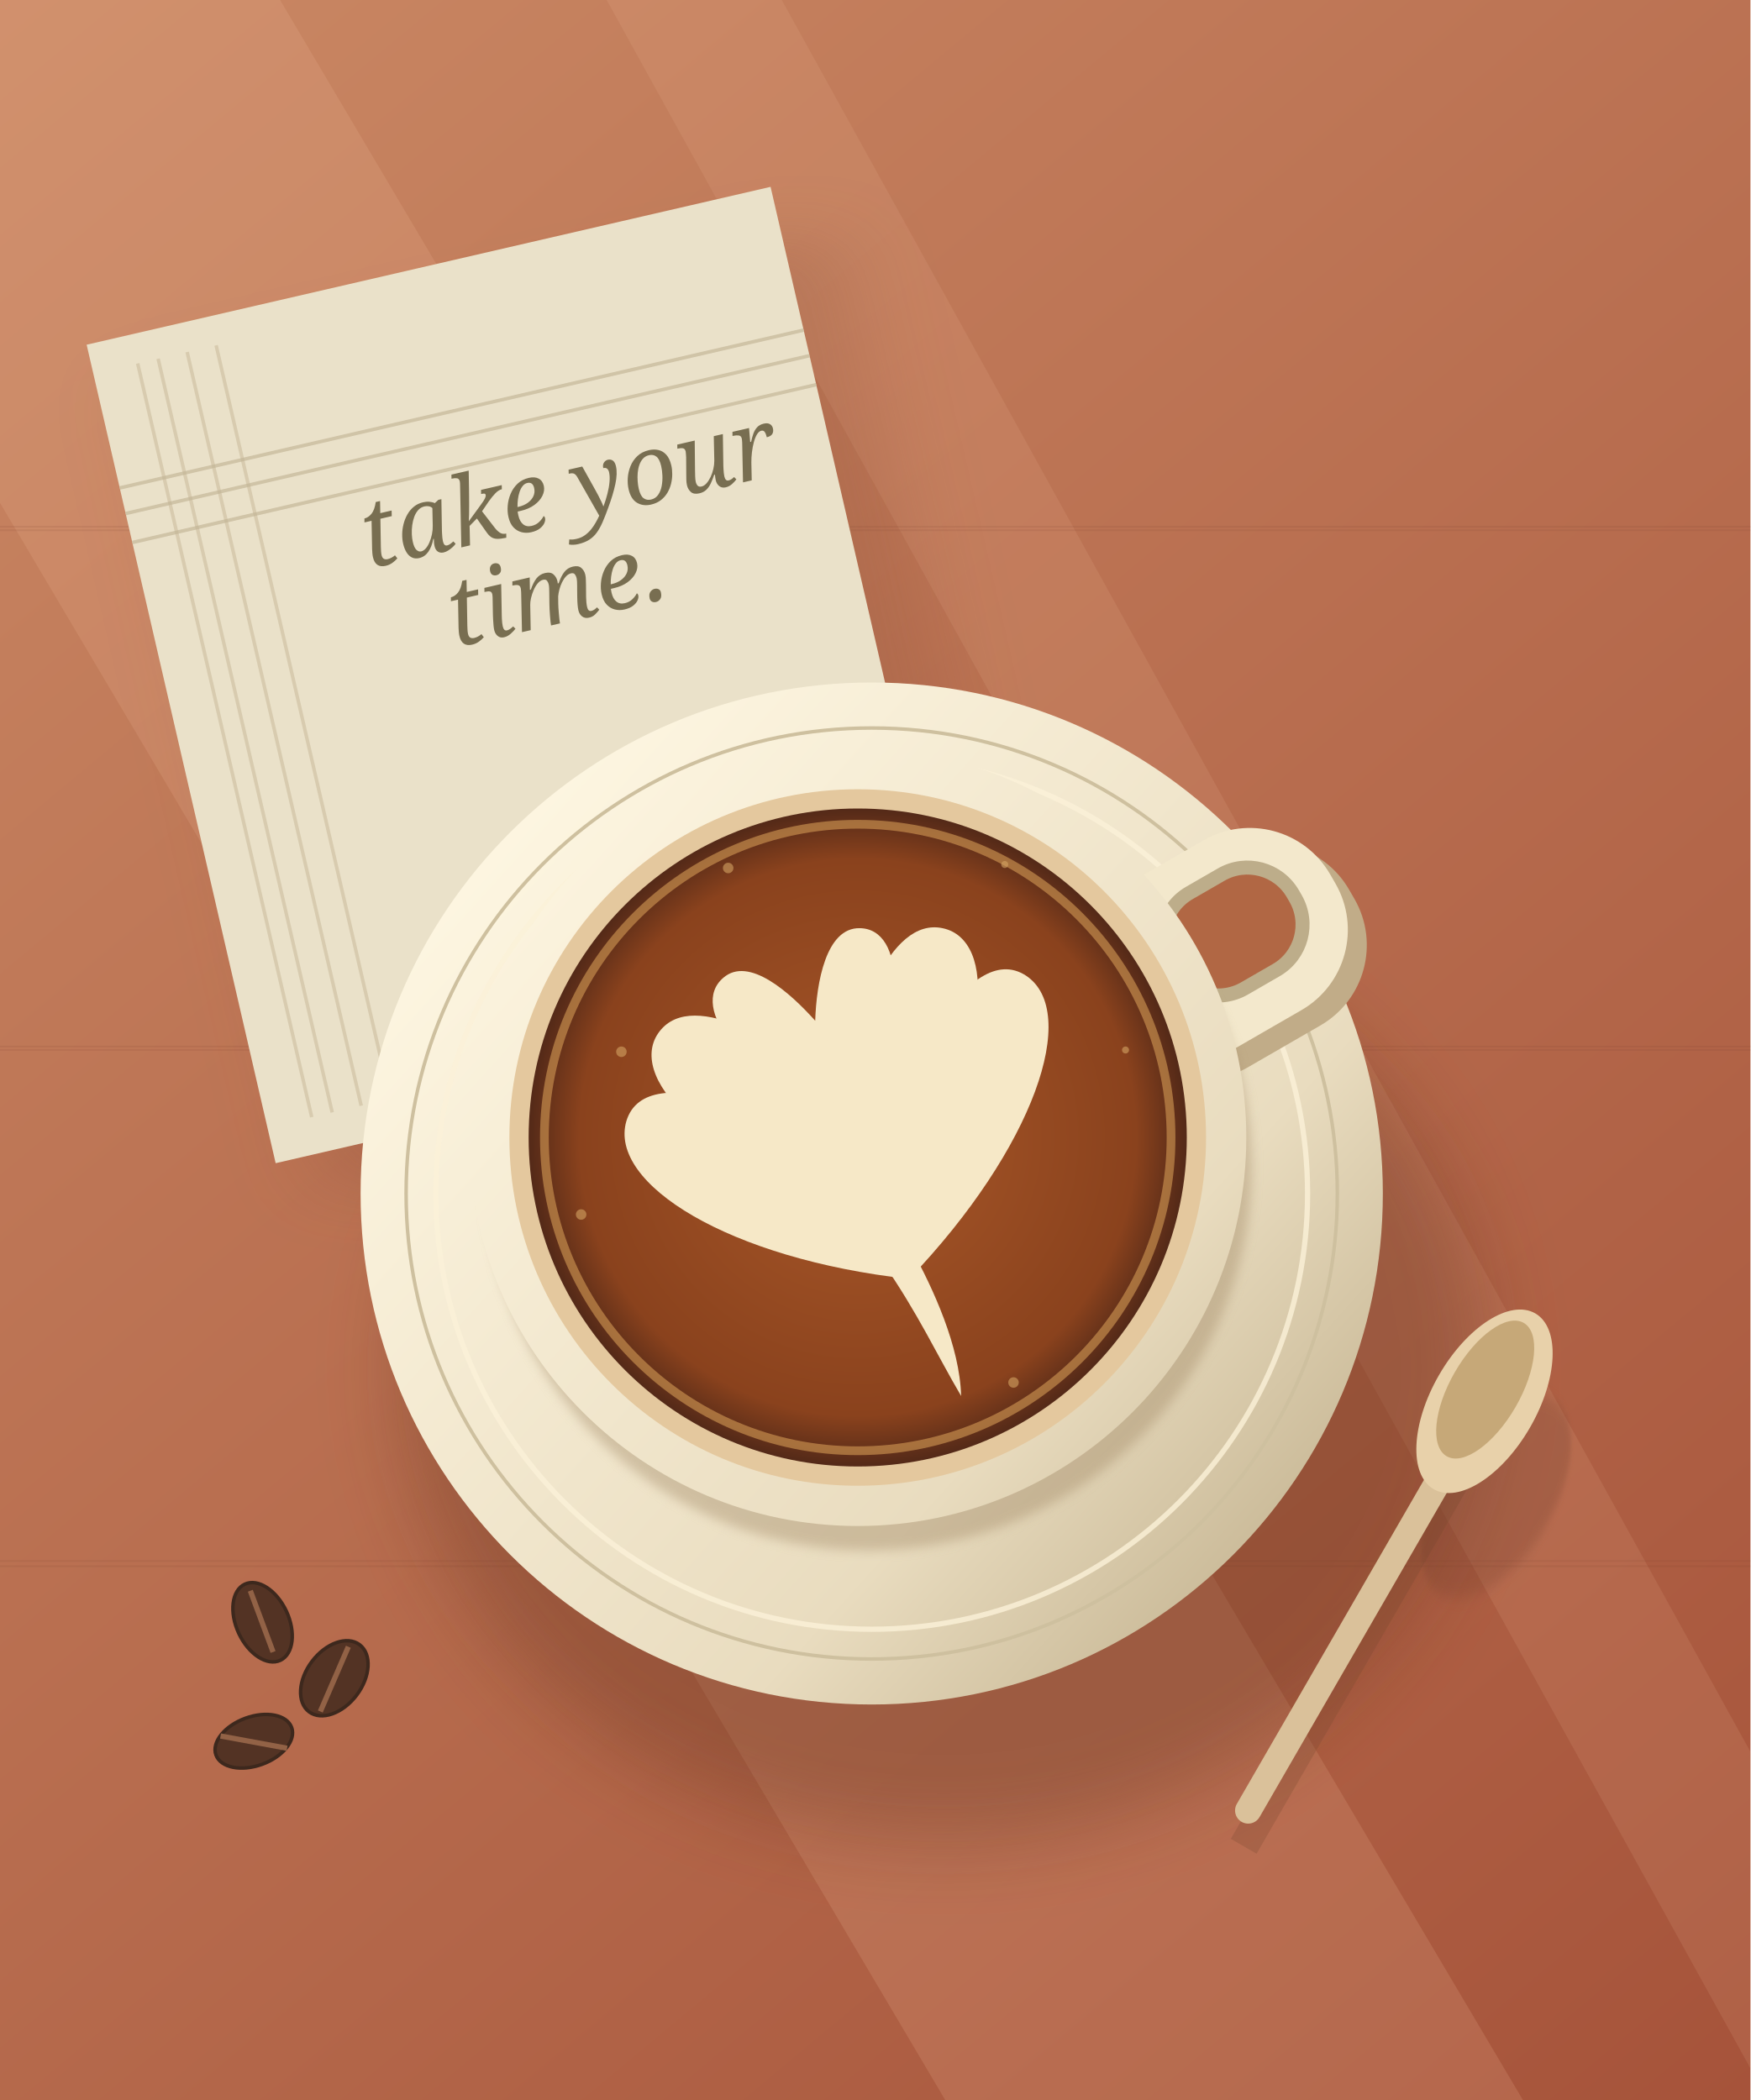
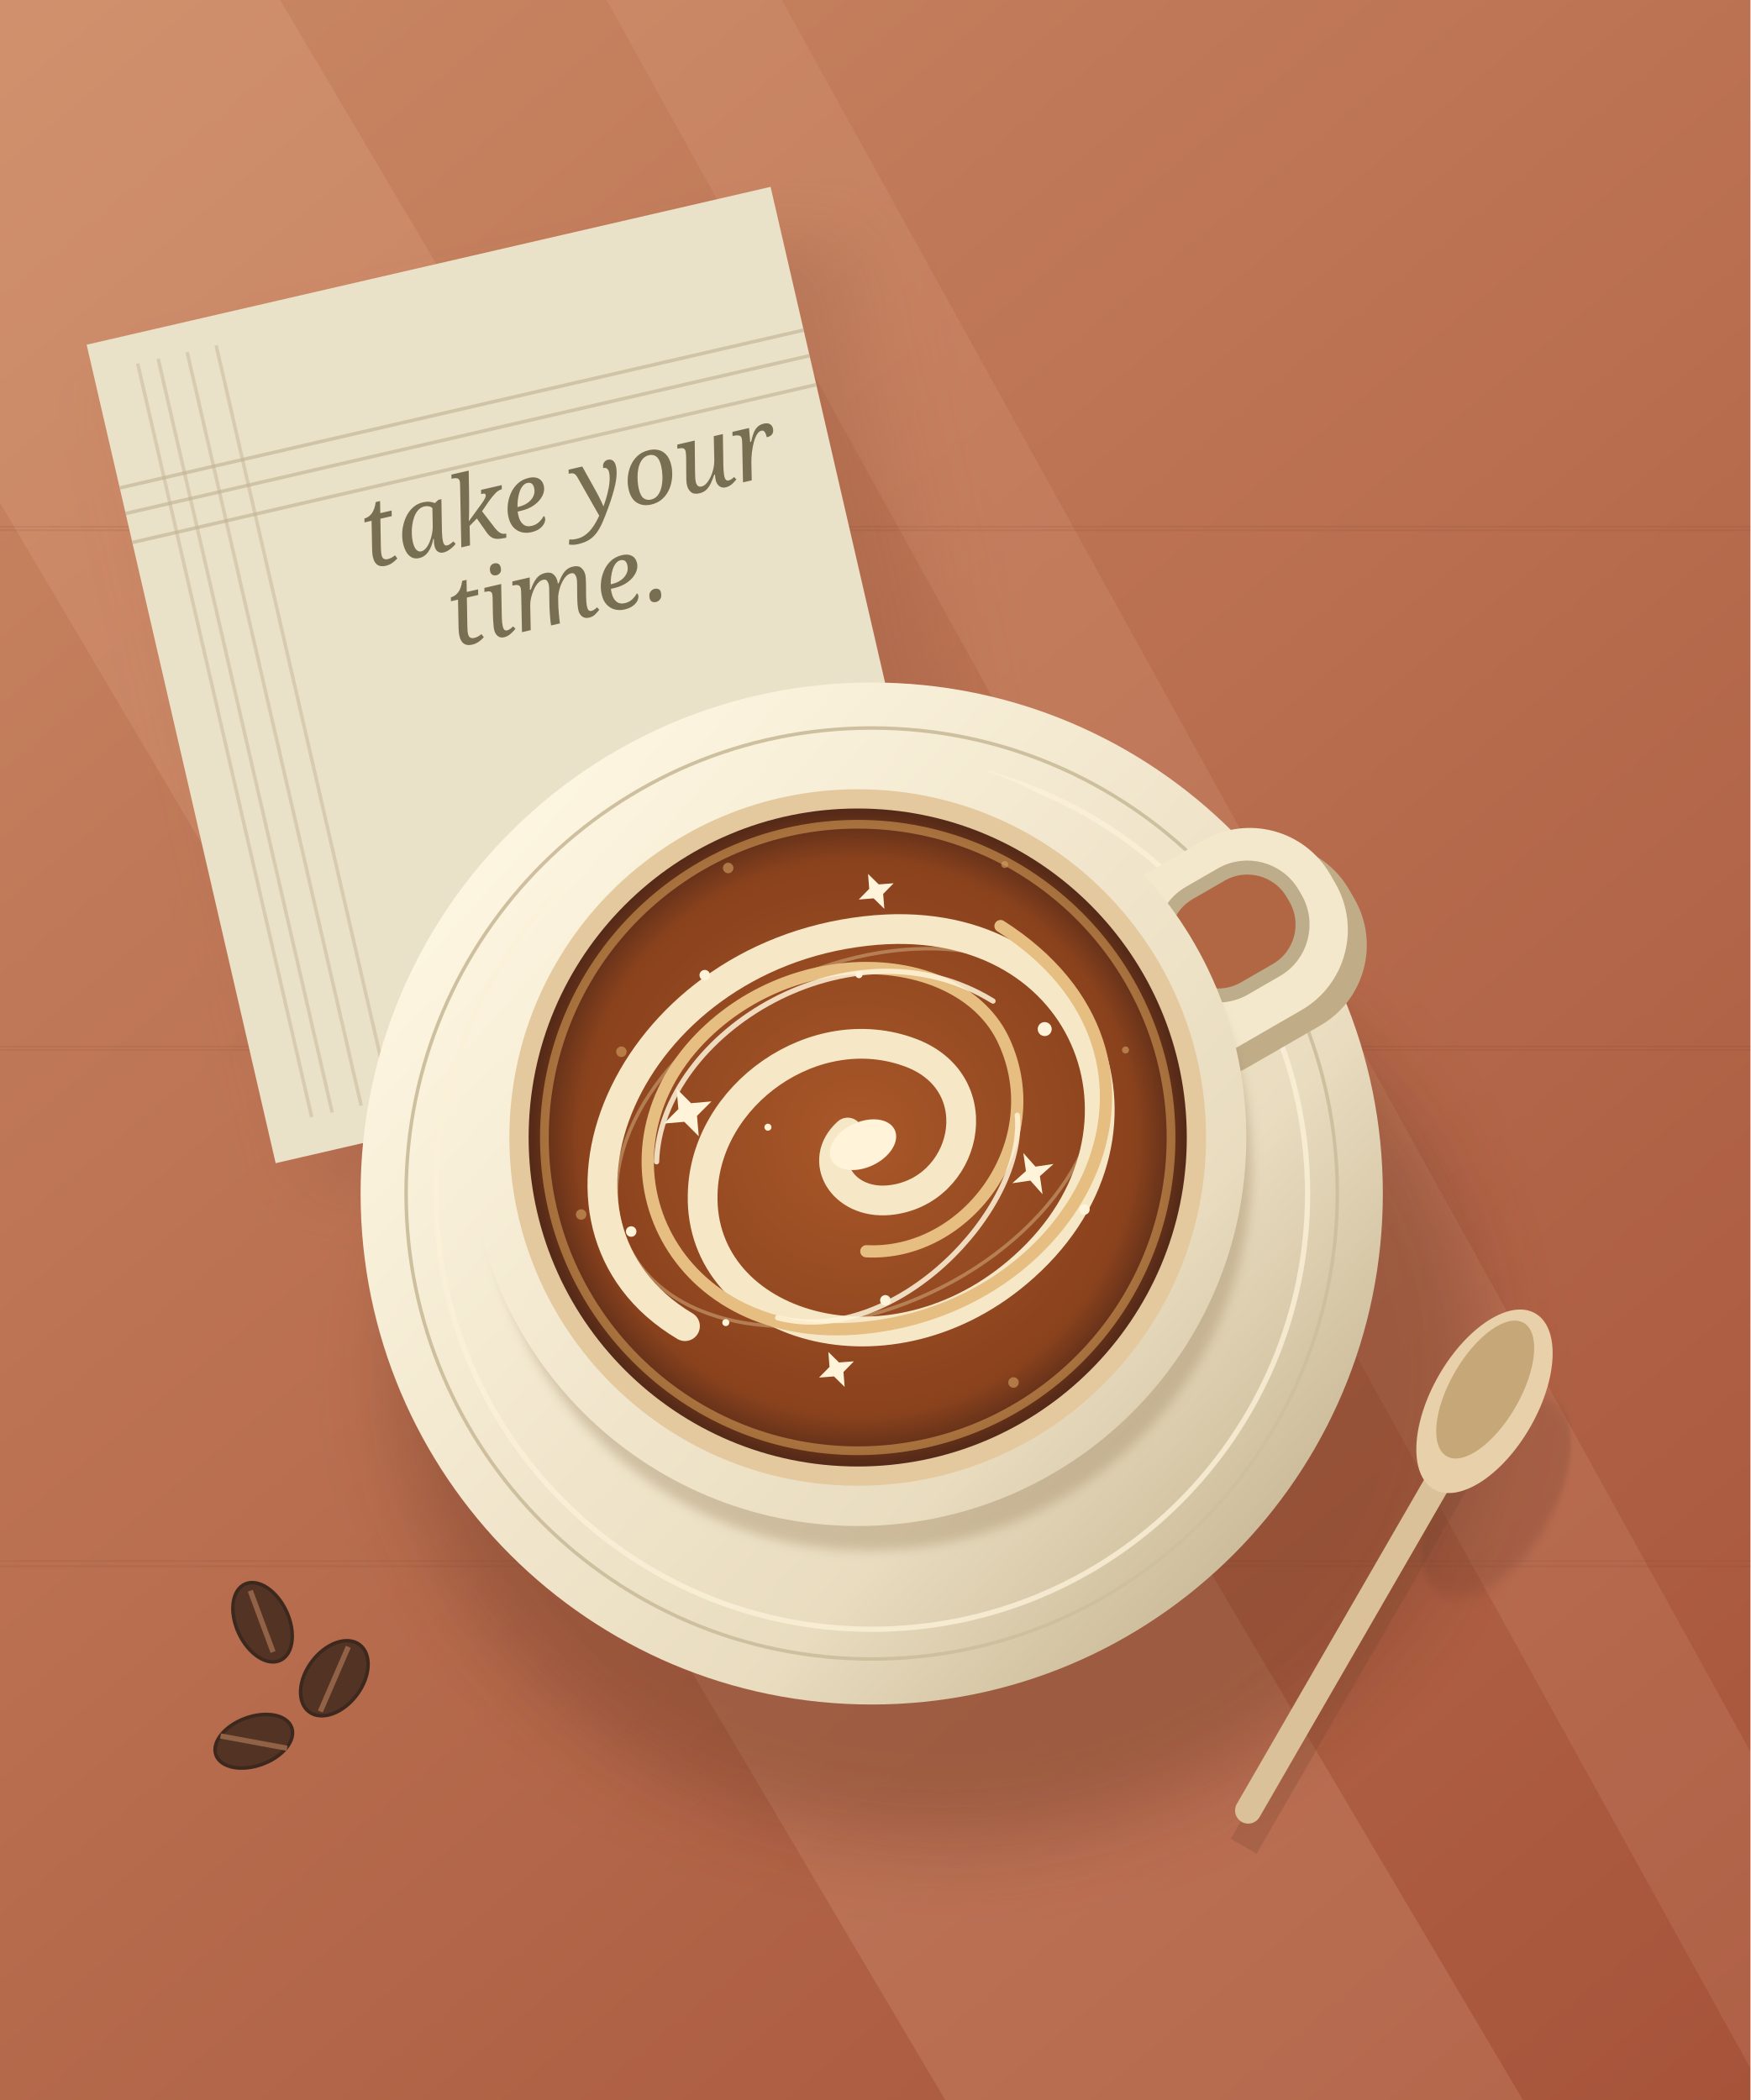
<svg xmlns="http://www.w3.org/2000/svg" viewBox="0 0 1000 1200" fill="none">
  <defs>
    <linearGradient id="table" x1="0" y1="0" x2="1000" y2="1200" gradientUnits="userSpaceOnUse">
      <stop stop-color="#ca8864" />
      <stop offset="1" stop-color="#a6533a" />
    </linearGradient>
    <linearGradient id="ceramic" x1="260" y1="440" x2="770" y2="900" gradientUnits="userSpaceOnUse">
      <stop stop-color="#fff8e4" />
      <stop offset=".7" stop-color="#e9dcbf" />
      <stop offset="1" stop-color="#c2b18e" />
    </linearGradient>
    <radialGradient id="coffee">
      <stop stop-color="#a95829" />
      <stop offset=".85" stop-color="#8a421d" />
      <stop offset="1" stop-color="#552a18" />
    </radialGradient>
    <filter id="shadow" x="-40%" y="-40%" width="180%" height="180%">
      <feGaussianBlur stdDeviation="22" />
    </filter>
    <filter id="soft" x="-30%" y="-30%" width="160%" height="160%">
      <feGaussianBlur stdDeviation="3" />
    </filter>
  </defs>
  <path fill="url(#table)" d="M0 0h1000v1200H0z" />
  <path d="M-170 0h330L870 1200H540Z" fill="#f0b994" opacity=".18" />
  <path d="M330-30h100l680 1230h-100Z" fill="#f3c6a3" opacity=".12" />
  <g opacity=".12" stroke="#733f2e">
    <path d="M0 301h1000M0 598h1000M0 892h1000" />
    <path d="M0 303h1000M0 600h1000M0 895h1000" />
  </g>
  <g transform="rotate(-13 365 470)">
    <path d="M147 162h401v480H147z" fill="#7d442d" opacity=".2" filter="url(#shadow)" />
    <path d="M119 133h401v480H119z" fill="#eae1c9" />
    <path d="M145 150v442M157 150v442M174 150v442M191 150v442" stroke="#cbbd9e" stroke-width="2" opacity=".6" />
    <path d="M119 217h401M119 232h401M119 249h401" stroke="#c2b495" stroke-width="2" opacity=".65" />
    <text x="247" y="294" fill="#786e51" font-family="Georgia,serif" font-style="italic" font-size="55">take your</text>
    <text x="285" y="349" fill="#786e51" font-family="Georgia,serif" font-style="italic" font-size="55">time.</text>
  </g>
  <ellipse cx="539" cy="782" rx="310" ry="270" fill="#65321f" opacity=".34" filter="url(#shadow)" />
  <circle cx="498" cy="682" r="292" fill="url(#ceramic)" />
  <circle cx="498" cy="682" r="266" stroke="#cec09f" stroke-width="2" />
  <circle cx="498" cy="682" r="249" stroke="#fbf1d8" stroke-width="3" opacity=".8" />
  <g transform="rotate(-30 498 682)">
    <rect x="667" y="615" width="154" height="112" rx="53" fill="#c1ac88" />
    <rect x="662" y="602" width="154" height="112" rx="53" fill="#f3e8cc" />
    <rect x="711" y="624" width="81" height="63" rx="30" fill="#b16744" />
    <rect x="711" y="624" width="81" height="63" rx="30" stroke="#bdad8a" stroke-width="8" />
  </g>
  <circle cx="496" cy="667" r="219" fill="#947954" opacity=".34" filter="url(#soft)" />
  <circle cx="490" cy="650" r="222" fill="url(#ceramic)" />
  <circle cx="490" cy="650" r="199" fill="#e4c89e" />
  <circle cx="490" cy="650" r="188" fill="url(#coffee)" />
  <circle cx="490" cy="650" r="179" stroke="#d49b55" stroke-width="5" opacity=".6" />
-   <g fill="#f6e8c7" transform="rotate(-20 490 650)">
-     <path d="M490 736c-93-46-143-110-121-140 24-32 87 32 121 65 35-33 98-97 122-65 22 30-29 94-122 140Z" />
-     <path d="M490 686c-87-51-111-111-88-130 26-21 65 26 88 65 24-39 63-86 89-65 23 19-1 79-89 130Z" />
-     <path d="M490 637c-52-42-65-90-41-99 18-7 33 21 41 41 8-20 24-48 42-41 24 9 10 57-42 99Z" />
-     <path d="M479 722c9 34 11 60 16 87 9-27 6-63 2-89-9-60-5-116-4-139-9 31-15 81-14 141Z" />
+   <g class="galaxy-art" transform="rotate(-25 490 650)">
+     <ellipse cx="490" cy="650" rx="145" ry="98" stroke="#d8b685" stroke-width="2" opacity=".5" />
+     <path d="M355 706C291 612 413 501 544 545C664 585 657 723 545 757C447 787 362 710 396 642C421 591 497 577 538 619C573 655 533 705 491 690C466 681 463 652 486 645" stroke="#f6e8c7" stroke-width="17" stroke-linecap="round" />
+     <path d="M615 575C690 693 566 792 447 750C344 714 343 598 429 562C504 531 589 577 589 635C589 699 518 738 467 711" stroke="#e6be82" stroke-width="7" stroke-linecap="round" />
+     <path d="M380 614C413 548 541 533 593 612M405 724C458 768 560 728 578 677" stroke="#fff4d9" stroke-width="3" stroke-linecap="round" opacity=".85" />
+     <ellipse cx="491" cy="655" rx="20" ry="13" fill="#fff4d9" />
+     <g fill="#fff4d9">
+       <path d="m408 581 4 11 11 4-11 4-4 11-4-11-11-4 11-4Z" />
+       <path d="m572 698 3 10 10 3-10 3-3 10-3-10-10-3 10-3Z" />
+       <path d="m559 516 3 8 8 3-8 3-3 8-3-8-8-3 8-3Z" />
+       <path d="m423 754 3 8 8 3-8 3-3 8-3-8-8-3 8-3Z" />
+       <circle cx="350" cy="644" r="3" />
+       <circle cx="450" cy="529" r="3" />
+       <circle cx="613" cy="639" r="4" />
+       <circle cx="465" cy="741" r="3" />
+       <circle cx="377" cy="714" r="2" />
+       <circle cx="530" cy="566" r="2" />
+       <circle cx="590" cy="742" r="3" />
+       <circle cx="446" cy="623" r="2" />
+     </g>
  </g>
  <g fill="#d3a363" opacity=".6">
    <circle cx="355" cy="601" r="3" />
    <circle cx="416" cy="496" r="3" />
    <circle cx="574" cy="494" r="2" />
    <circle cx="332" cy="694" r="3" />
    <circle cx="643" cy="600" r="2" />
    <circle cx="579" cy="790" r="3" />
  </g>
  <g transform="rotate(30 800 900)">
    <ellipse cx="825" cy="834" rx="33" ry="64" fill="#713e29" opacity=".25" filter="url(#soft)" />
    <path d="M800 829v250" stroke="#72452c" stroke-width="17" opacity=".25" />
    <path d="M792 815v245" stroke="#dac19a" stroke-width="15" stroke-linecap="round" />
    <ellipse cx="792" cy="790" rx="30" ry="58" fill="#e8d1aa" />
    <ellipse cx="789" cy="784" rx="20" ry="44" fill="#c6a878" />
  </g>
  <g fill="#533324" stroke="#3d281d" stroke-width="2">
    <ellipse cx="150" cy="927" rx="15" ry="24" transform="rotate(-25 150 927)" />
    <ellipse cx="191" cy="959" rx="16" ry="24" transform="rotate(37 191 959)" />
    <ellipse cx="145" cy="995" rx="14" ry="23" transform="rotate(70 145 995)" />
  </g>
  <g stroke="#926246" stroke-width="3">
    <path d="m143 909 13 35M199 941l-16 37M126 992l38 7" />
  </g>
</svg>
